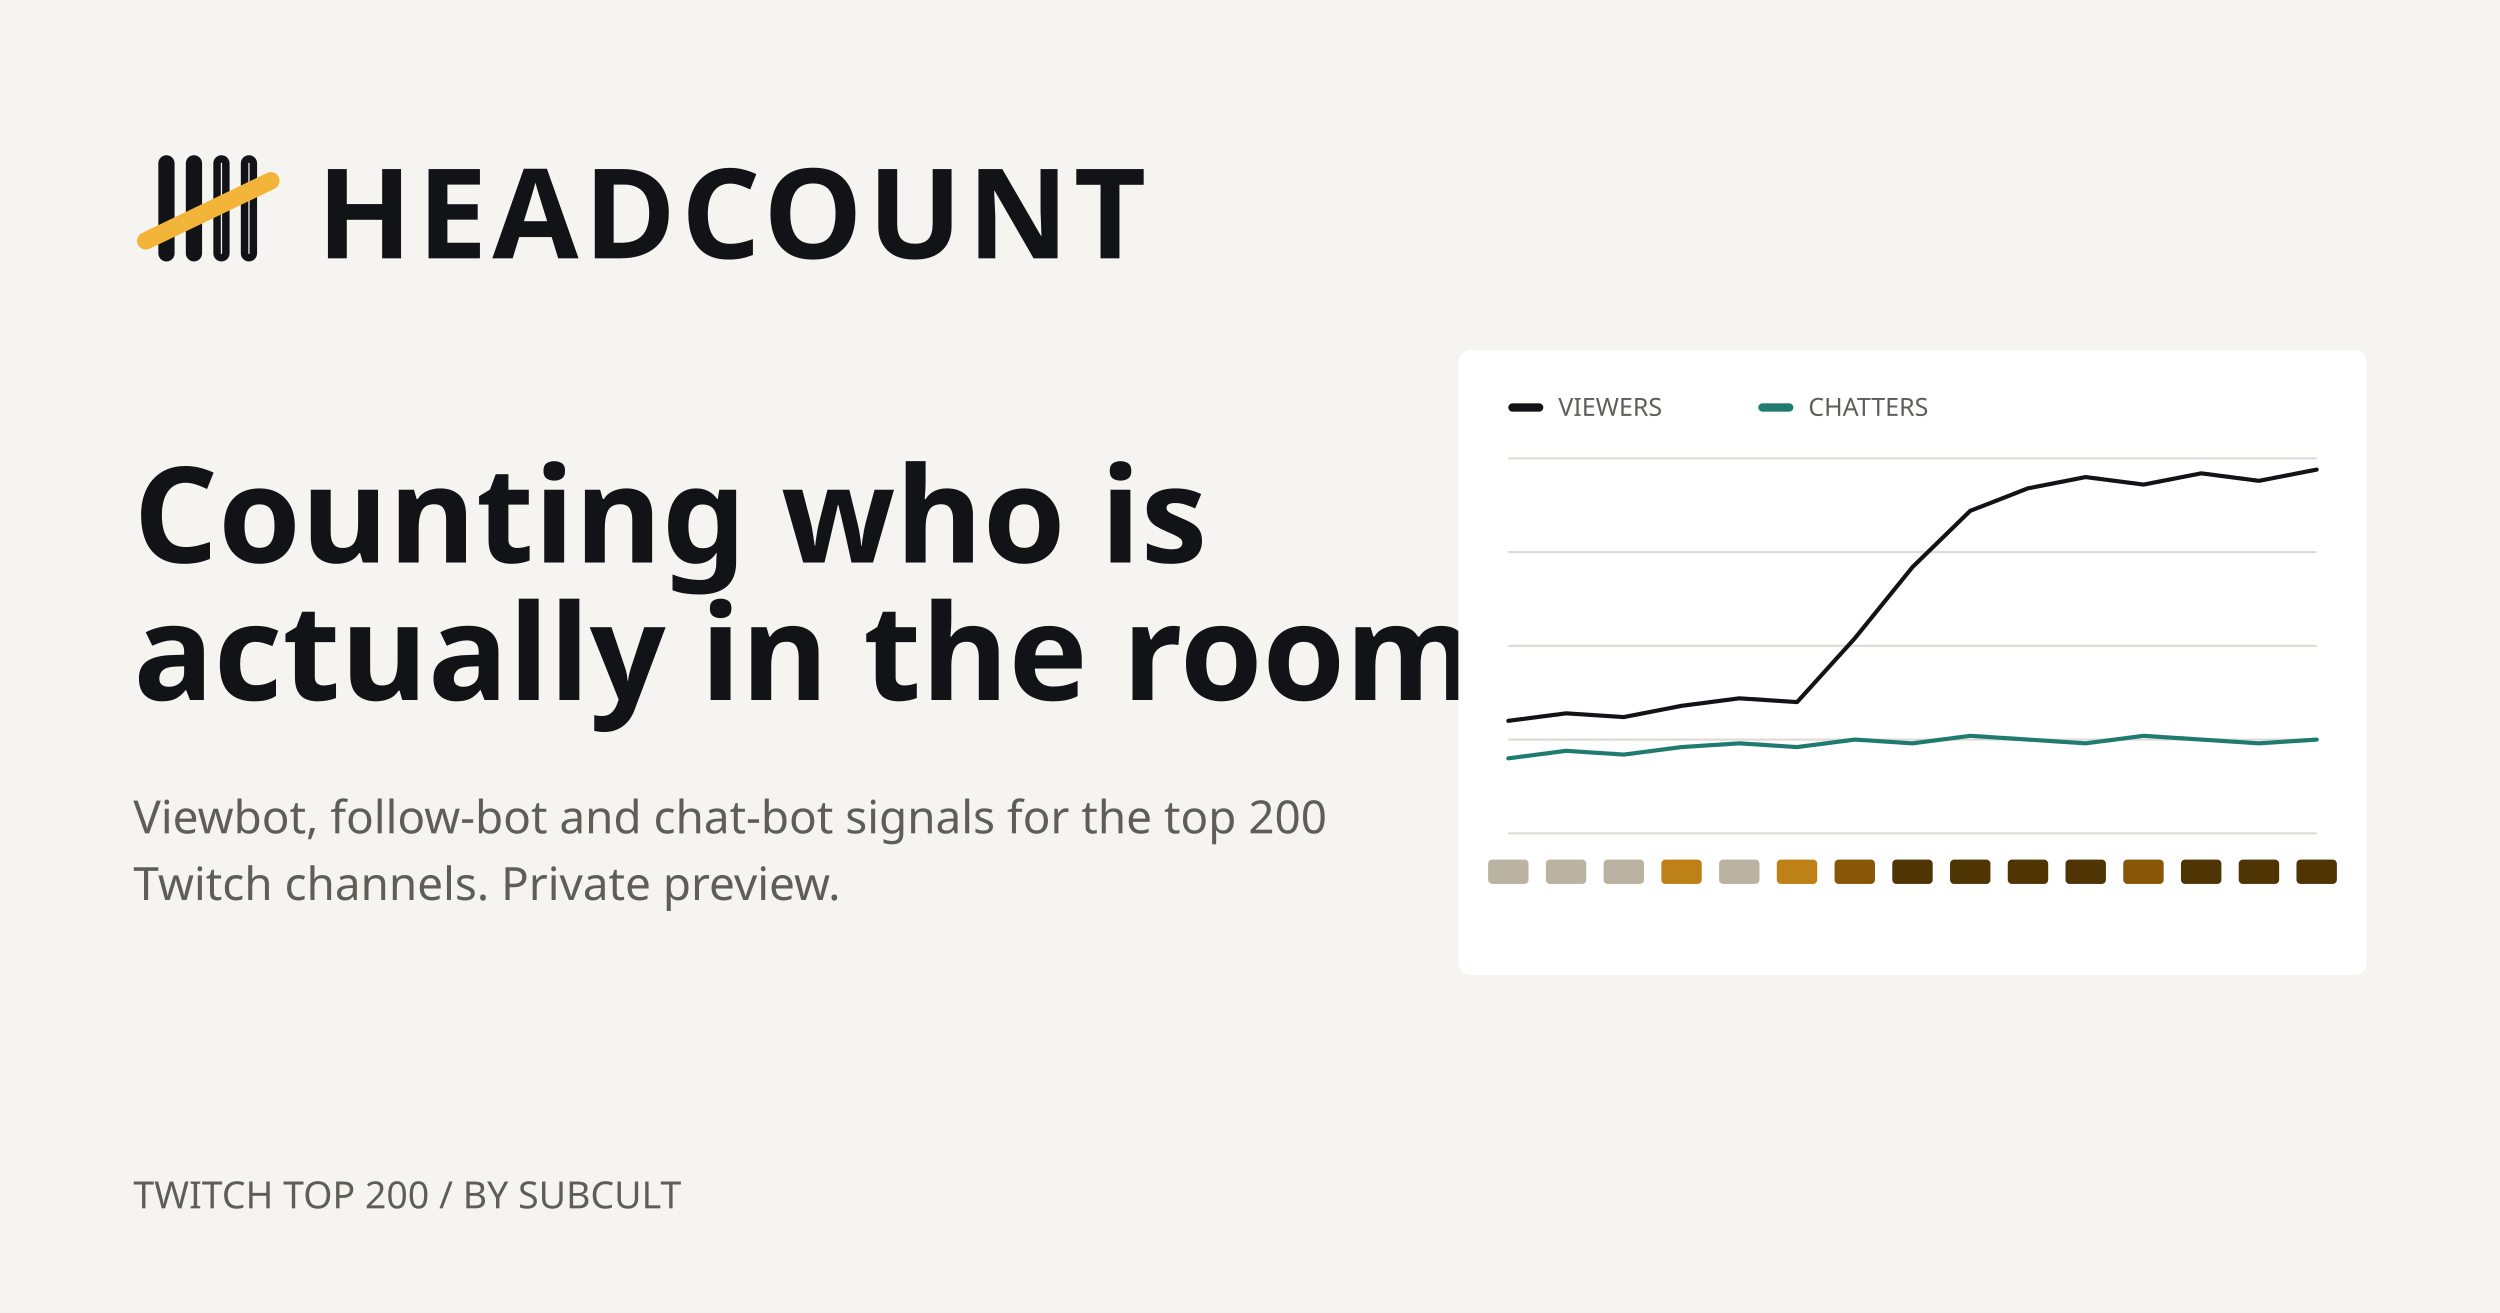
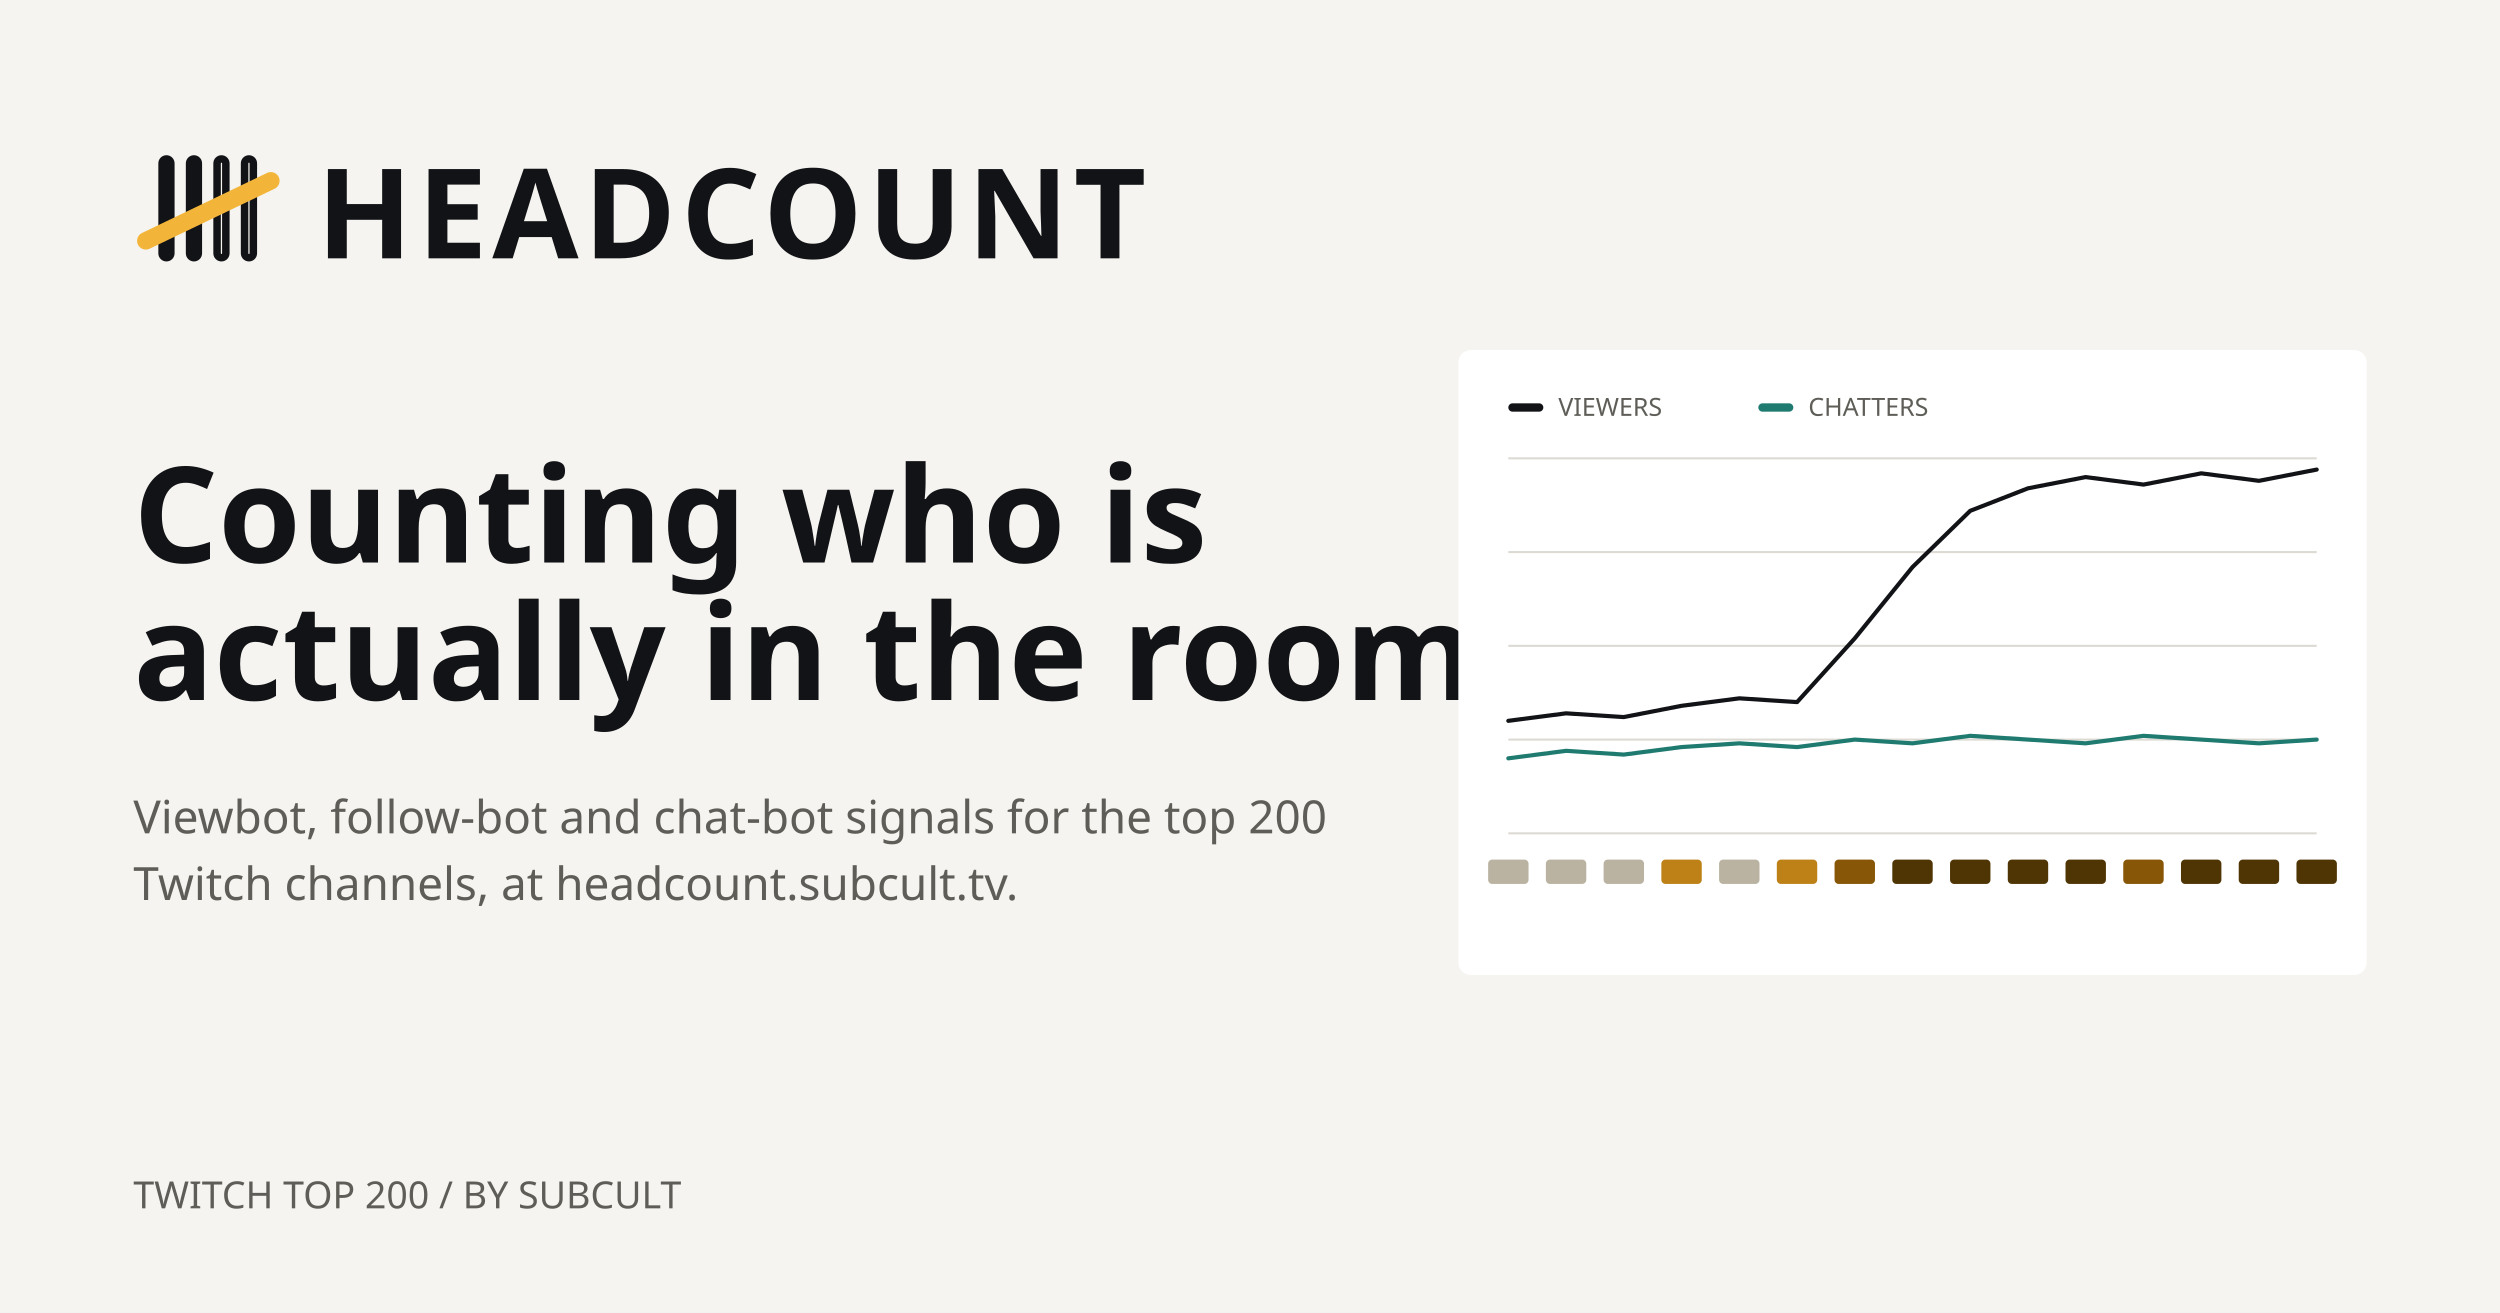
<svg xmlns="http://www.w3.org/2000/svg" width="1200" height="630" viewBox="0 0 1200 630" role="img" aria-label="Headcount link preview, light">
  <rect x="0" y="0" width="1200" height="630" rx="0" fill="#f5f4f0" />
  <g transform="translate(64 64) scale(3)">
    <rect x="4" y="3.5" width="2.6" height="17" rx="1.3" fill="#121316" />
    <rect x="8.4" y="3.5" width="2.6" height="17" rx="1.3" fill="#121316" />
    <rect x="13.4" y="4.1" width="1.4" height="15.8" rx="0.7" fill="none" stroke="#121316" stroke-width="1.2" />
    <rect x="17.8" y="4.1" width="1.4" height="15.8" rx="0.7" fill="none" stroke="#121316" stroke-width="1.2" />
    <path d="M2 17.2 L22 7.6" stroke="#f2b53a" stroke-width="2.8" stroke-linecap="round" />
  </g>
  <text x="152" y="124" font-family="Barlow Condensed" font-weight="700" font-size="60" fill="#121316" text-anchor="start" letter-spacing="2.40">HEADCOUNT</text>
  <text x="64" y="270" font-family="Barlow Condensed" font-weight="700" font-size="64" fill="#121316" text-anchor="start">Counting who is</text>
  <text x="64" y="336" font-family="Barlow Condensed" font-weight="700" font-size="64" fill="#121316" text-anchor="start">actually in the room.</text>
  <text x="64" y="400" font-family="Public Sans" font-weight="400" font-size="22" fill="#5f5d57" text-anchor="start">Viewbot, follow-bot and chat-bot signals for the top 200</text>
-   <text x="64" y="432" font-family="Public Sans" font-weight="400" font-size="22" fill="#5f5d57" text-anchor="start">Twitch channels. Private preview.</text>
+   <text x="64" y="432" font-family="Public Sans" font-weight="400" font-size="22" fill="#5f5d57" text-anchor="start">Twitch channels, at headcount.subcult.tv.</text>
  <rect x="700" y="168" width="436" height="300" rx="6" fill="#ffffff" />
  <path d="M724 220.0H1112" stroke="#dcdad3" stroke-width="1" />
  <path d="M724 265.0H1112" stroke="#dcdad3" stroke-width="1" />
  <path d="M724 310.0H1112" stroke="#dcdad3" stroke-width="1" />
  <path d="M724 355.0H1112" stroke="#dcdad3" stroke-width="1" />
  <path d="M724 400.0H1112" stroke="#dcdad3" stroke-width="1" />
  <polyline points="724.0,346.0 751.7,342.4 779.4,344.2 807.1,338.8 834.9,335.2 862.6,337.0 890.3,306.4 918.0,272.2 945.7,245.2 973.4,234.4 1001.1,229.0 1028.9,232.6 1056.6,227.2 1084.3,230.8 1112.0,225.4" fill="none" stroke="#121316" stroke-width="2.0" stroke-linejoin="round" stroke-linecap="round" />
  <polyline points="724.0,364.0 751.7,360.4 779.4,362.2 807.1,358.6 834.9,356.8 862.6,358.6 890.3,355.0 918.0,356.8 945.7,353.2 973.4,355.0 1001.1,356.8 1028.9,353.2 1056.6,355.0 1084.3,356.8 1112.0,355.0" fill="none" stroke="#1f7a70" stroke-width="2.0" stroke-linejoin="round" stroke-linecap="round" />
  <rect x="714.3" y="412.6" width="19.4" height="11.7" rx="2" fill="#bab3a1" />
  <rect x="742.014" y="412.6" width="19.4" height="11.7" rx="2" fill="#bab3a1" />
  <rect x="769.729" y="412.6" width="19.4" height="11.7" rx="2" fill="#bab3a1" />
  <rect x="797.443" y="412.6" width="19.4" height="11.7" rx="2" fill="#be8118" />
  <rect x="825.157" y="412.6" width="19.4" height="11.7" rx="2" fill="#bab3a1" />
  <rect x="852.871" y="412.6" width="19.4" height="11.7" rx="2" fill="#be8118" />
  <rect x="880.586" y="412.6" width="19.4" height="11.7" rx="2" fill="#875606" />
  <rect x="908.3" y="412.6" width="19.4" height="11.7" rx="2" fill="#4f3504" />
  <rect x="936.014" y="412.6" width="19.4" height="11.7" rx="2" fill="#4f3504" />
  <rect x="963.729" y="412.6" width="19.4" height="11.7" rx="2" fill="#4f3504" />
  <rect x="991.443" y="412.6" width="19.4" height="11.7" rx="2" fill="#4f3504" />
  <rect x="1019.16" y="412.6" width="19.4" height="11.7" rx="2" fill="#875606" />
  <rect x="1046.87" y="412.6" width="19.4" height="11.7" rx="2" fill="#4f3504" />
  <rect x="1074.59" y="412.6" width="19.4" height="11.7" rx="2" fill="#4f3504" />
  <rect x="1102.3" y="412.6" width="19.4" height="11.7" rx="2" fill="#4f3504" />
  <rect x="724" y="193.6" width="16.8" height="4" rx="2" fill="#121316" />
  <text x="748" y="199.6" font-family="JetBrains Mono" font-weight="400" font-size="12" fill="#5f5d57" text-anchor="start">VIEWERS</text>
  <rect x="844" y="193.6" width="16.8" height="4" rx="2" fill="#1f7a70" />
  <text x="868" y="199.6" font-family="JetBrains Mono" font-weight="400" font-size="12" fill="#5f5d57" text-anchor="start">CHATTERS</text>
  <text x="64" y="580" font-family="JetBrains Mono" font-weight="400" font-size="18" fill="#5f5d57" text-anchor="start">TWITCH TOP 200 / BY SUBCULT</text>
</svg>
